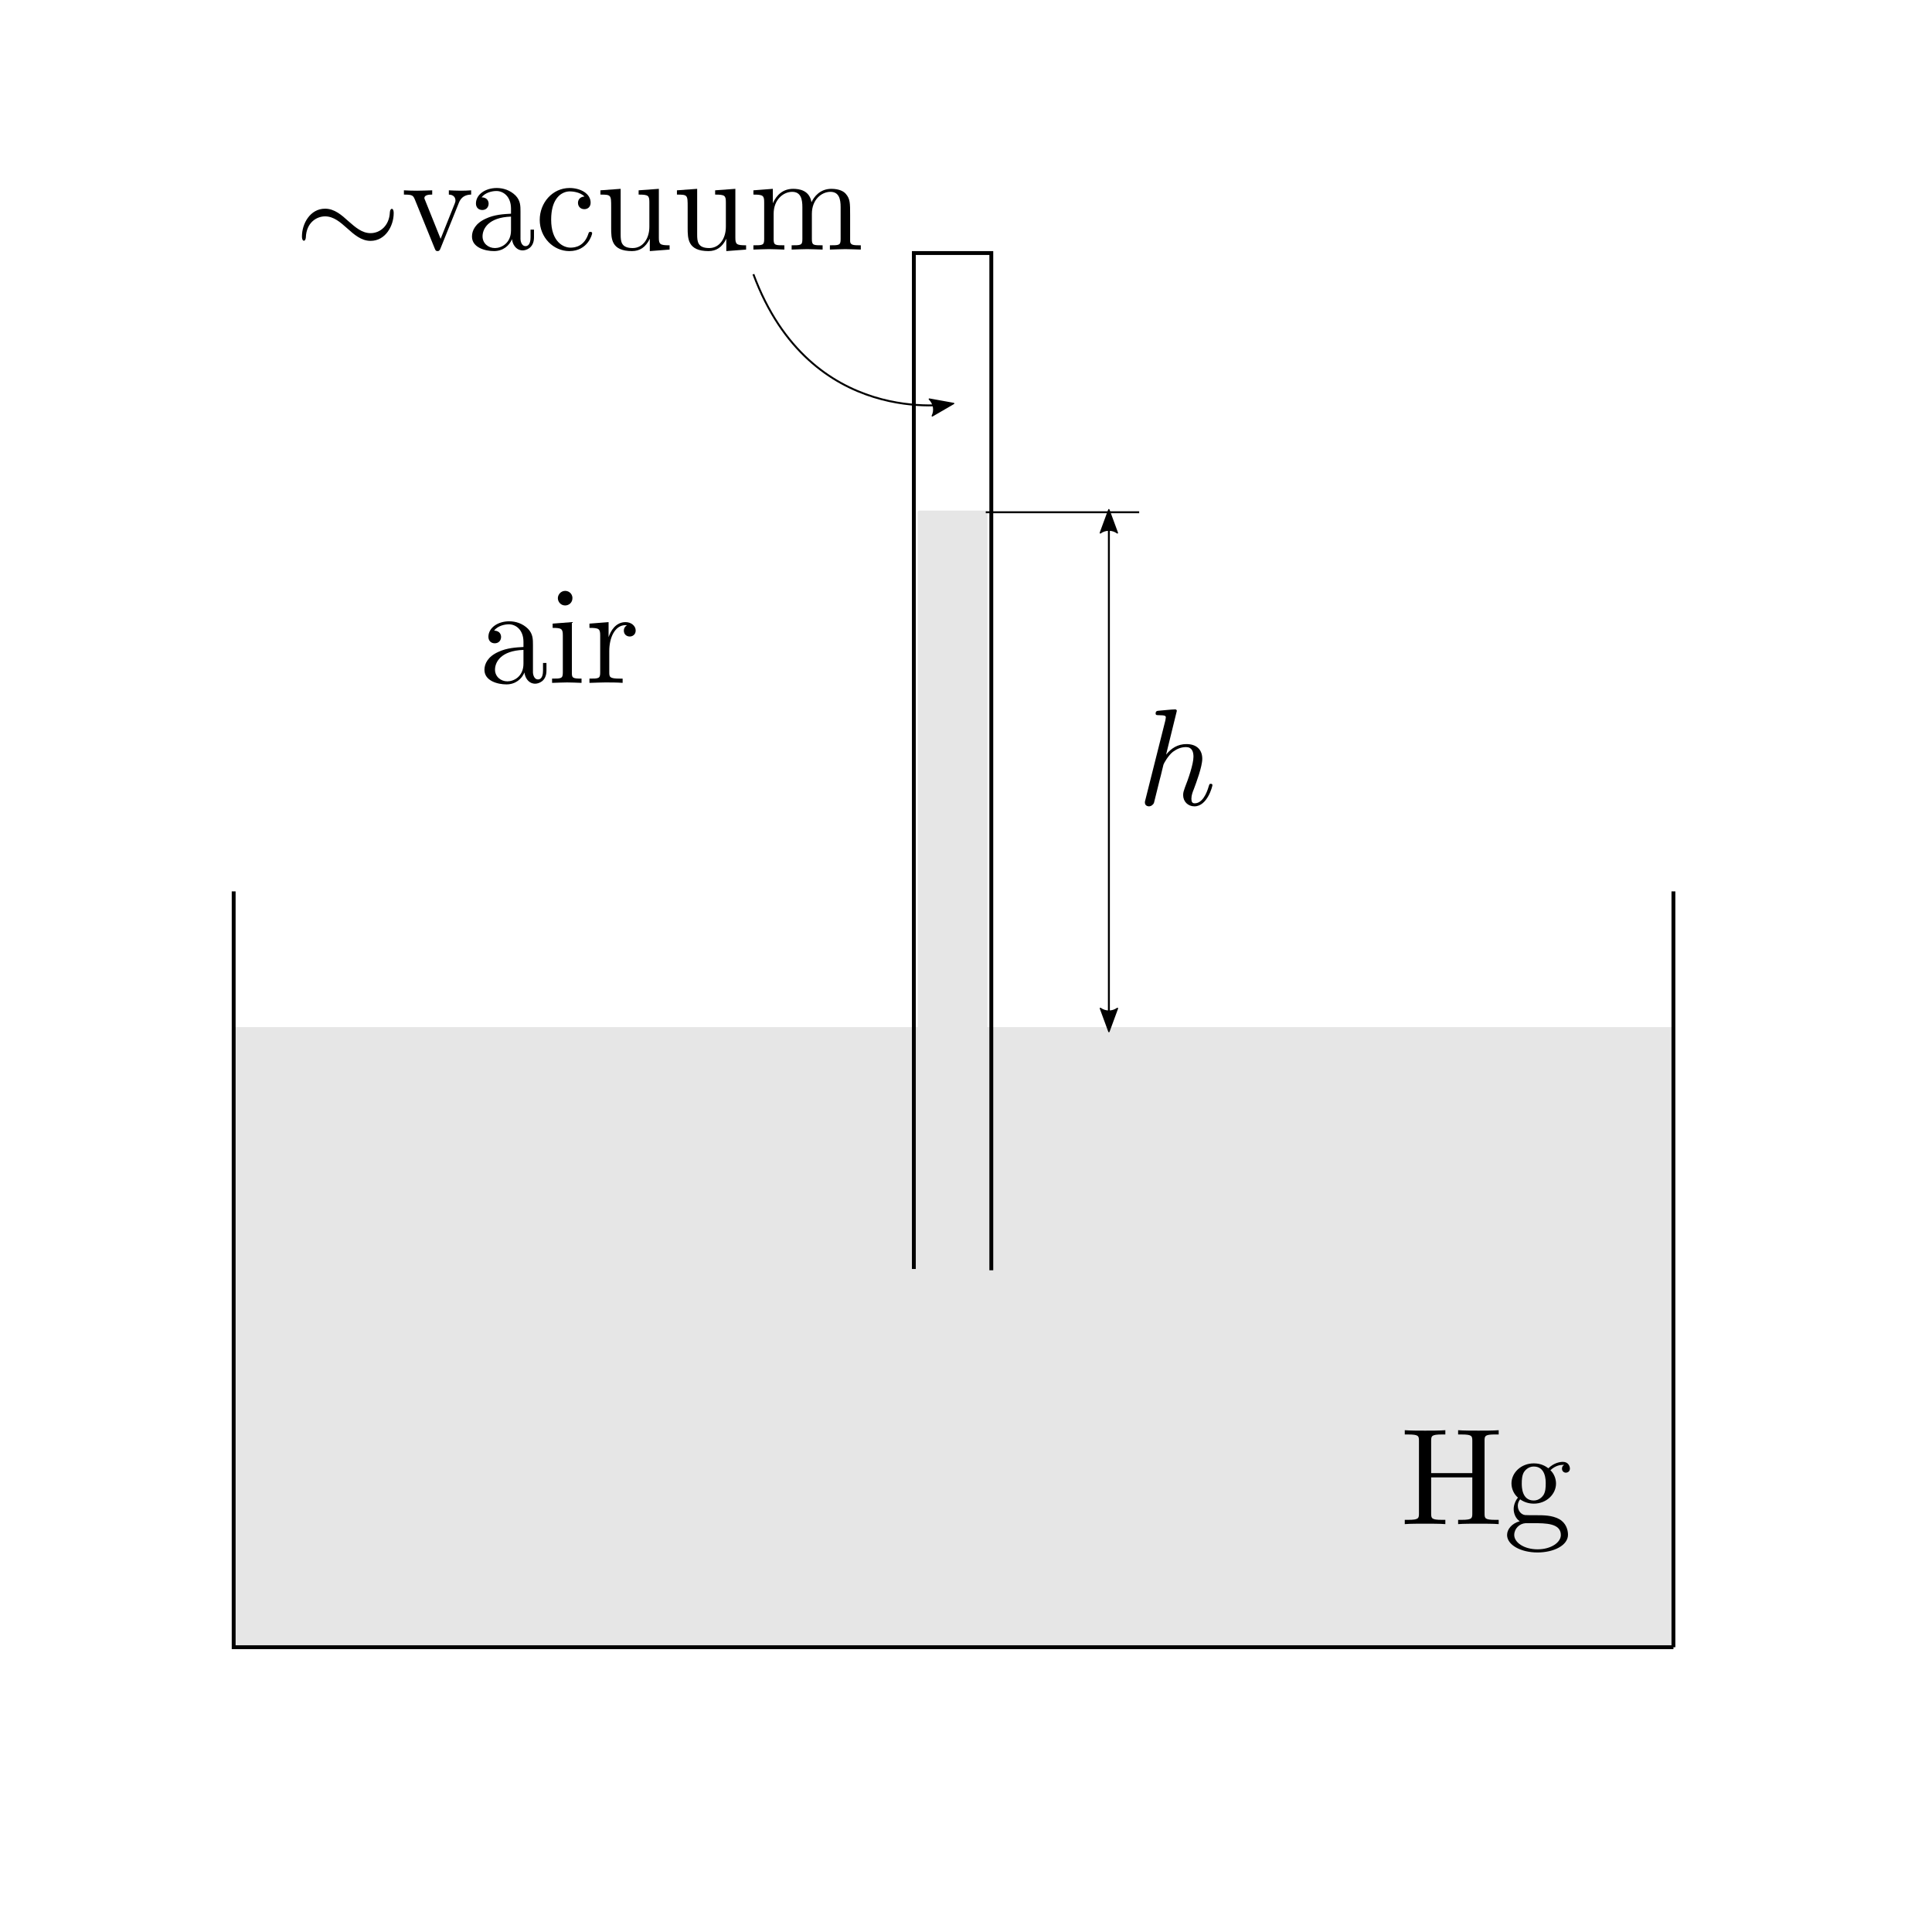
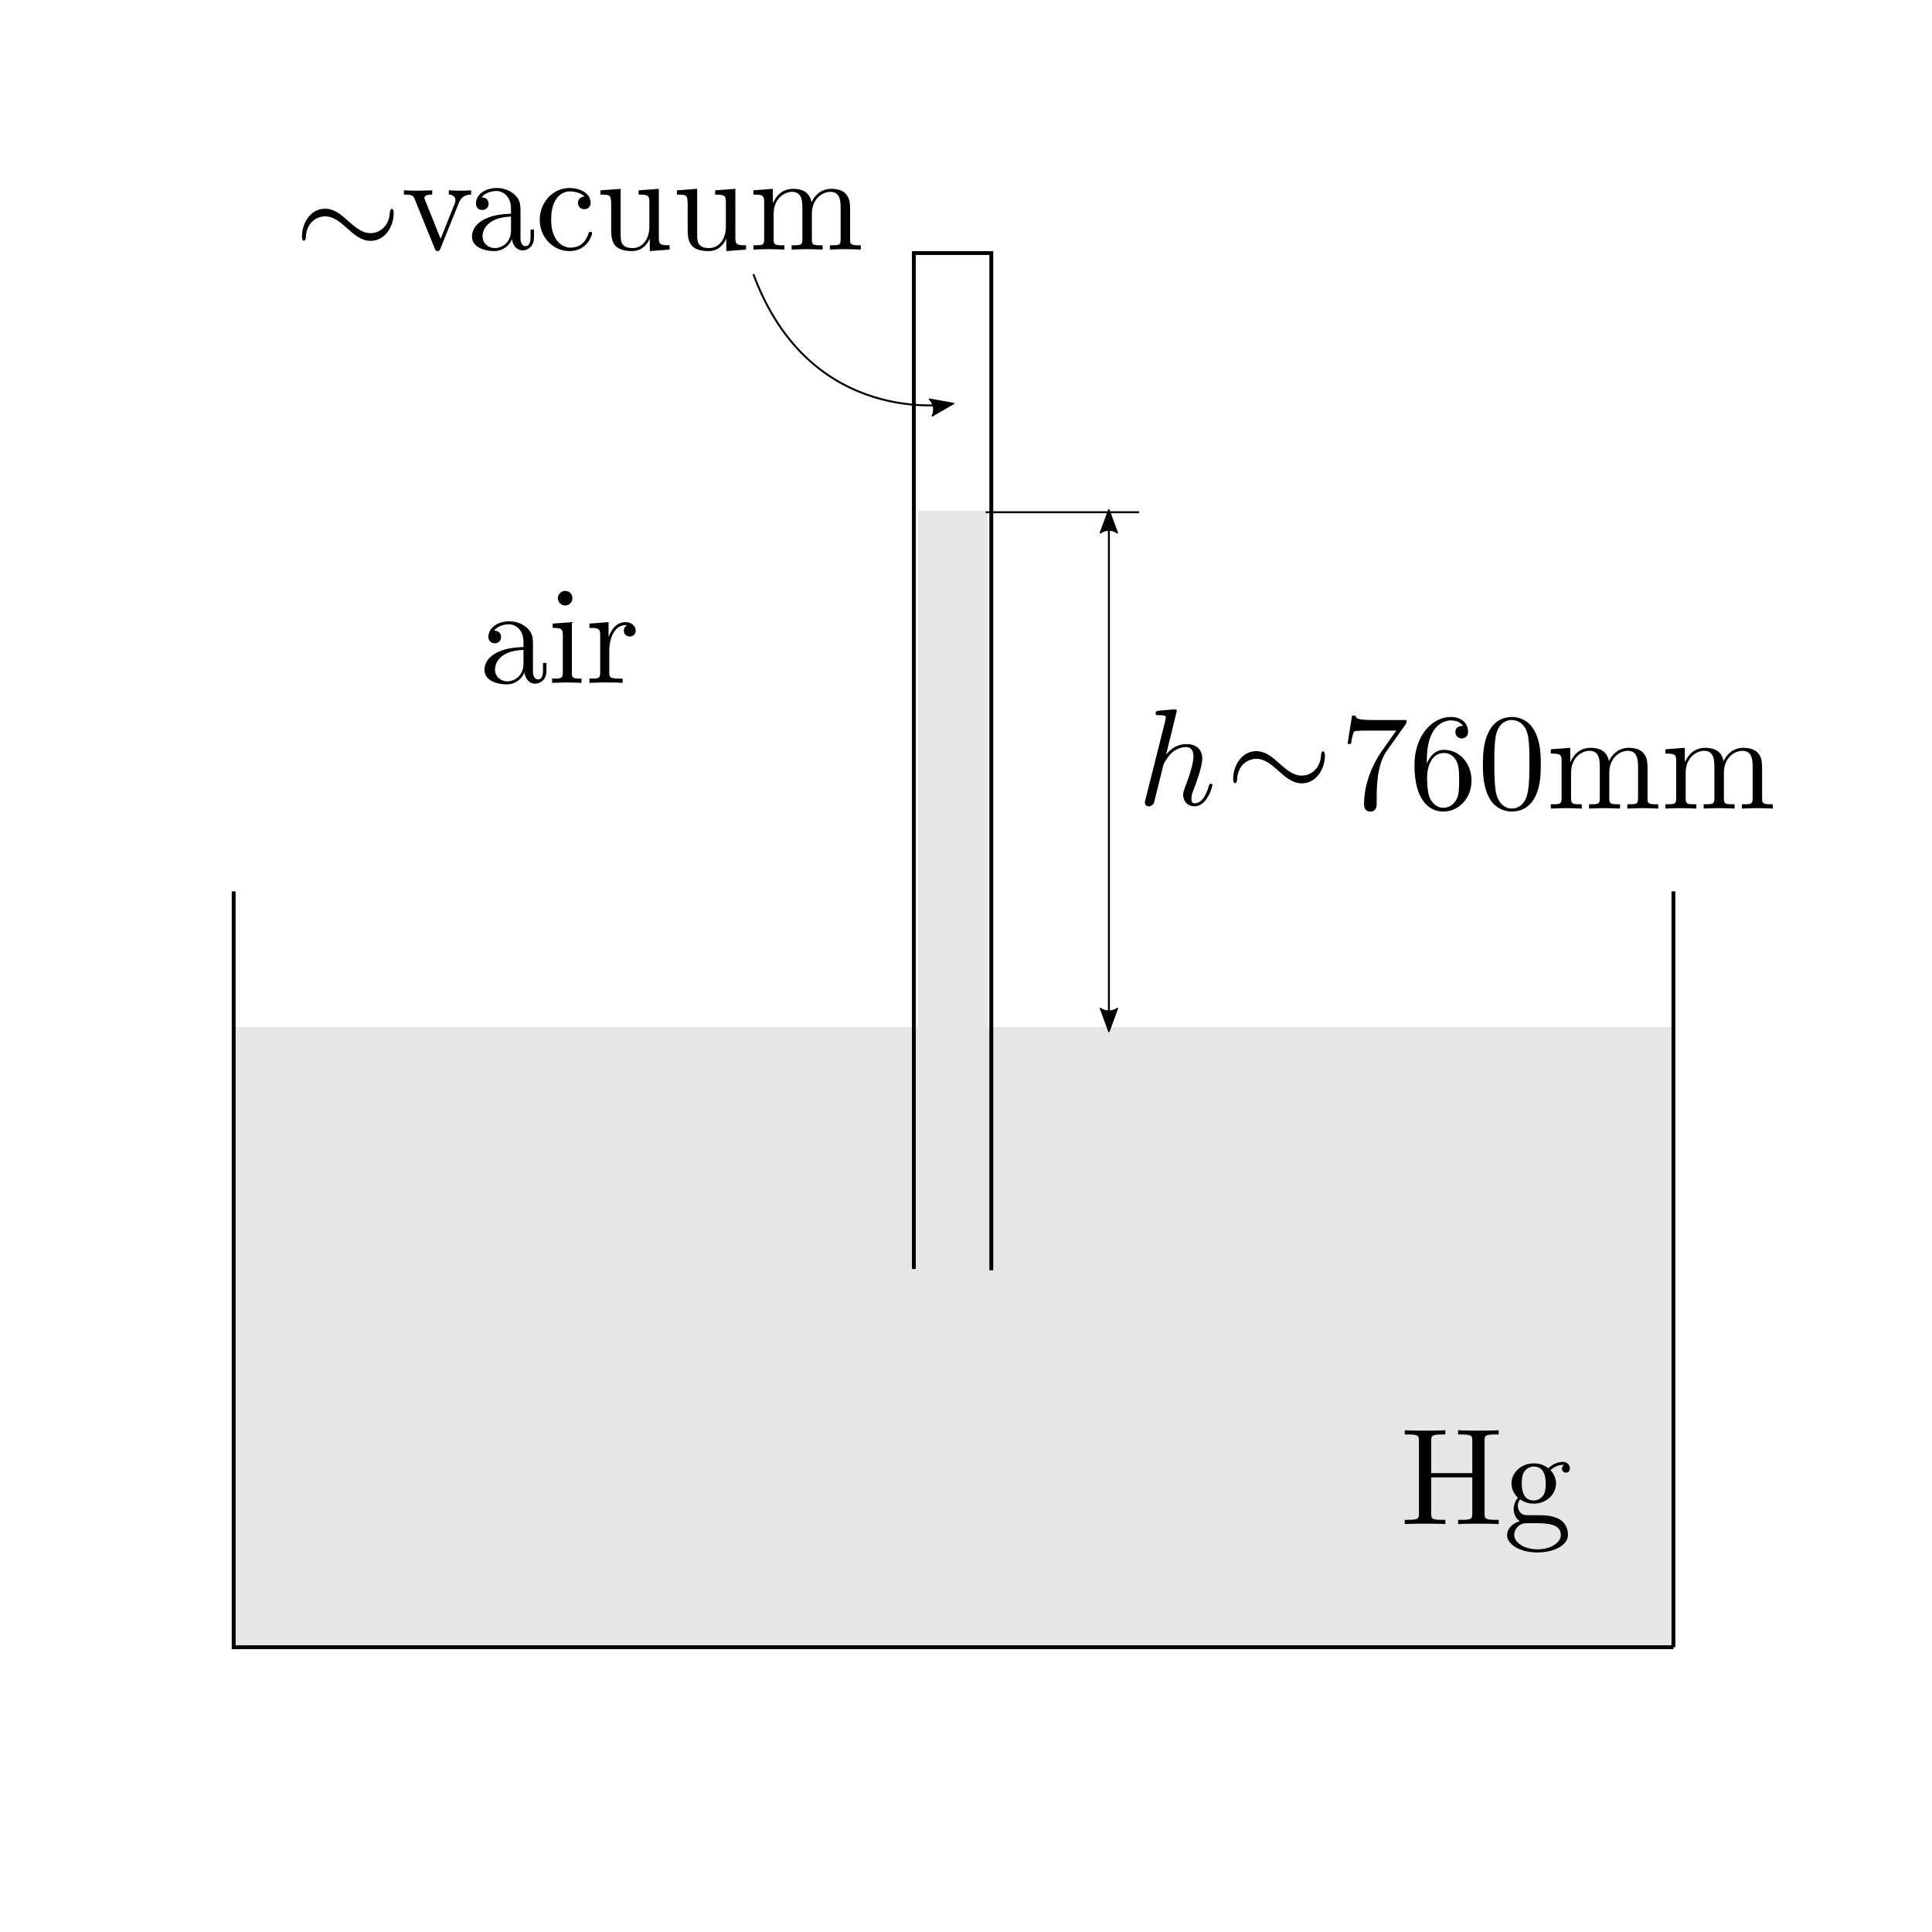
<svg xmlns="http://www.w3.org/2000/svg" width="100mm" height="100mm" viewBox="0 0 100 100" version="1.1" id="svg8">
  <defs id="defs2">
    <marker orient="auto" refY="0.0" refX="0.0" id="marker2080" style="overflow:visible;">
      <path id="path2078" style="fill-rule:evenodd;stroke-width:0.625;stroke-linejoin:round;stroke:#000000;stroke-opacity:1;fill:#000000;fill-opacity:1" d="M 8.719,4.034 L -2.207,0.016 L 8.719,-4.002 C 6.973,-1.63 6.983,1.616 8.719,4.034 z " transform="scale(1.1) rotate(180) translate(1,0)" />
    </marker>
    <marker orient="auto" refY="0.0" refX="0.0" id="Arrow2Lend" style="overflow:visible;">
      <path id="path1783" style="fill-rule:evenodd;stroke-width:0.625;stroke-linejoin:round;stroke:#000000;stroke-opacity:1;fill:#000000;fill-opacity:1" d="M 8.719,4.034 L -2.207,0.016 L 8.719,-4.002 C 6.973,-1.63 6.983,1.616 8.719,4.034 z " transform="scale(1.1) rotate(180) translate(1,0)" />
    </marker>
    <marker orient="auto" refY="0.0" refX="0.0" id="Arrow2Lstart" style="overflow:visible">
      <path id="path1780" style="fill-rule:evenodd;stroke-width:0.625;stroke-linejoin:round;stroke:#000000;stroke-opacity:1;fill:#000000;fill-opacity:1" d="M 8.719,4.034 L -2.207,0.016 L 8.719,-4.002 C 6.973,-1.63 6.983,1.616 8.719,4.034 z " transform="scale(1.1) translate(1,0)" />
    </marker>
  </defs>
  <g id="layer1" transform="translate(0,-197)">
    <rect style="opacity:1;fill:#e6e6e6;fill-opacity:1;fill-rule:evenodd;stroke:#e6e6e6;stroke-width:0.2;stroke-linecap:round;stroke-linejoin:round;stroke-miterlimit:4;stroke-dasharray:none;stroke-dashoffset:0;stroke-opacity:1;paint-order:normal" id="rect815" width="74.461" height="31.997" x="12.095" y="250.262" rx="0" ry="0" />
    <path style="opacity:1;vector-effect:none;fill:none;fill-opacity:1;stroke:#000000;stroke-width:0.2;stroke-linecap:butt;stroke-linejoin:miter;stroke-miterlimit:4;stroke-dasharray:none;stroke-dashoffset:0;stroke-opacity:1" d="m 12.095,243.138 v 39.121 h 74.52" id="path817" />
    <path style="opacity:1;vector-effect:none;fill:none;fill-opacity:1;stroke:#000000;stroke-width:0.2;stroke-linecap:butt;stroke-linejoin:miter;stroke-miterlimit:4;stroke-dasharray:none;stroke-dashoffset:0;stroke-opacity:1" d="M 86.616,282.259 V 243.138" id="path819" />
    <rect style="opacity:1;fill:#e6e6e6;fill-opacity:1;fill-rule:evenodd;stroke:#e6e6e6;stroke-width:0.171;stroke-linecap:round;stroke-linejoin:round;stroke-miterlimit:4;stroke-dasharray:none;stroke-dashoffset:0;stroke-opacity:1;paint-order:normal" id="rect861" width="3.436" height="39.249" x="47.587" y="223.514" />
    <path style="opacity:1;vector-effect:none;fill:none;fill-opacity:1;stroke:#000000;stroke-width:0.2;stroke-linecap:butt;stroke-linejoin:miter;stroke-miterlimit:4;stroke-dasharray:none;stroke-dashoffset:0;stroke-opacity:1" d="m 47.301,262.682 v -52.585 h 4.009 v 52.652" id="path821" />
    <g id="g884" transform="translate(-19.3035,192.9466)">
      <g word-spacing="normal" letter-spacing="normal" font-size-adjust="none" font-stretch="normal" font-weight="normal" font-variant="normal" font-style="normal" stroke-miterlimit="10.433" xml:space="preserve" transform="matrix(0.1428571,0,0,-0.1428571,-25,75)" id="content" style="font-style:normal;font-variant:normal;font-weight:normal;font-stretch:normal;letter-spacing:normal;word-spacing:normal;text-anchor:start;fill:none;fill-opacity:1;fill-rule:evenodd;stroke:#000000;stroke-linecap:butt;stroke-linejoin:miter;stroke-miterlimit:10.433;stroke-dasharray:none;stroke-dashoffset:0;stroke-opacity:1">
        <path id="path871" d="m 476.24,422.79 0.04,0.11 0.05,0.12 0.05,0.12 0.05,0.12 0.06,0.13 0.06,0.13 0.06,0.13 0.07,0.14 0.08,0.13 0.08,0.14 0.09,0.14 0.09,0.14 0.1,0.13 0.11,0.14 0.12,0.13 0.12,0.13 0.13,0.12 0.14,0.13 0.15,0.11 0.16,0.12 0.17,0.11 0.18,0.1 0.19,0.09 0.2,0.09 0.21,0.08 0.22,0.07 0.24,0.07 0.25,0.05 0.26,0.05 0.13,0.01 0.14,0.02 0.14,0.01 0.15,0.01 0.15,0.01 h 0.15 v 1.55 c -1.15,-0.1 -2.59,-0.14 -3.73,-0.14 -1.21,0 -3.5,0.09 -4.35,0.14 v -1.55 c 1.85,-0.05 2.39,-1.19 2.39,-2.14 0,-0.44 -0.09,-0.64 -0.29,-1.19 l -5.08,-12.7 -5.58,13.89 c -0.3,0.66 -0.3,0.75 -0.3,0.86 0,1.28 1.94,1.28 2.83,1.28 v 1.55 c -1.48,-0.05 -4.28,-0.14 -5.42,-0.14 -1.34,0 -3.34,0.04 -4.83,0.14 v -1.55 c 3.13,0 3.33,-0.3 3.99,-1.84 l 7.17,-17.67 c 0.3,-0.71 0.39,-0.96 1.05,-0.96 0.64,0 0.84,0.46 1.04,0.96 z" style="fill:#000000;stroke-width:0" />
        <path id="path873" d="m 495.63,409.98 0.03,-0.19 0.02,-0.18 0.04,-0.19 0.04,-0.18 0.05,-0.19 0.06,-0.18 0.06,-0.18 0.07,-0.18 0.07,-0.18 0.08,-0.17 0.09,-0.18 0.1,-0.16 0.1,-0.16 0.1,-0.16 0.12,-0.16 0.12,-0.14 0.12,-0.14 0.13,-0.14 0.14,-0.13 0.15,-0.12 0.15,-0.12 0.15,-0.1 0.17,-0.1 0.17,-0.09 0.17,-0.08 0.18,-0.07 0.19,-0.06 0.19,-0.05 0.2,-0.04 0.21,-0.03 0.21,-0.02 0.21,-0.01 c 1.03,0 4.08,0.71 4.08,4.74 v 2.78 h -1.25 v -2.78 c 0,-2.89 -1.23,-3.19 -1.8,-3.19 -1.64,0 -1.84,2.23 -1.84,2.48 v 9.97 c 0,2.1 0,4.03 -1.78,5.88 -1.95,1.93 -4.44,2.73 -6.83,2.73 -4.09,0 -7.53,-2.33 -7.53,-5.62 0,-1.49 1,-2.35 2.3,-2.35 1.39,0 2.29,1 2.29,2.3 0,0.59 -0.25,2.23 -2.54,2.3 1.34,1.73 3.78,2.28 5.37,2.28 2.46,0 5.28,-1.94 5.28,-6.38 v -1.84 -1.05 -4.98 c 0,-4.74 -3.57,-6.42 -5.82,-6.42 -2.44,0 -4.49,1.75 -4.49,4.23 0,2.73 2.09,6.88 10.31,7.17 v 0 1.05 c -2.53,-0.14 -6.01,-0.3 -9.15,-1.8 -3.74,-1.69 -4.99,-4.28 -4.99,-6.47 0,-4.03 4.83,-5.28 7.97,-5.28 3.3,0 5.58,1.99 6.53,4.33 z" style="fill:#000000;stroke-width:0" />
        <path id="path875" d="m 509.82,417.06 0.01,0.38 0.01,0.36 0.01,0.36 0.02,0.35 0.03,0.34 0.03,0.34 0.03,0.32 0.05,0.32 0.04,0.31 0.05,0.3 0.06,0.29 0.06,0.29 0.13,0.55 0.15,0.51 0.17,0.49 0.18,0.46 0.2,0.43 0.21,0.4 0.22,0.38 0.23,0.35 0.24,0.32 0.25,0.3 0.26,0.28 0.26,0.26 0.27,0.23 0.28,0.21 0.28,0.19 0.28,0.16 0.28,0.15 0.28,0.13 0.29,0.12 0.28,0.09 0.28,0.08 0.27,0.06 0.27,0.05 0.27,0.03 0.26,0.02 0.25,0.01 c 0.44,0 3.58,-0.05 5.33,-1.85 -2.05,-0.15 -2.35,-1.64 -2.35,-2.29 0,-1.3 0.89,-2.3 2.3,-2.3 1.28,0 2.28,0.86 2.28,2.34 0,3.39 -3.78,5.33 -7.62,5.33 -6.22,0 -10.82,-5.37 -10.82,-11.55 0,-6.37 4.94,-11.31 10.72,-11.31 6.67,0 8.27,5.99 8.27,6.47 0,0.5 -0.5,0.5 -0.64,0.5 -0.46,0 -0.55,-0.19 -0.66,-0.5 -1.44,-4.62 -4.67,-5.22 -6.52,-5.22 -2.63,0 -7.03,2.14 -7.03,10.16 z" style="fill:#000000;stroke-width:0" />
        <path id="path877" d="m 545.56,410.14 v -4.49 l 7.17,0.55 v 1.55 c -3.48,0 -3.89,0.34 -3.89,2.78 v 17.68 l -7.33,-0.54 v -1.55 c 3.5,0 3.89,-0.34 3.89,-2.78 v -8.88 c 0,-4.32 -2.39,-7.71 -6.03,-7.71 -4.17,0 -4.37,2.34 -4.37,4.93 v 16.53 l -7.33,-0.54 v -1.55 c 3.89,0 3.89,-0.14 3.89,-4.58 v -7.47 c 0,-3.89 0,-8.42 7.56,-8.42 2.8,0 4.98,1.39 6.44,4.49 z" style="fill:#000000;stroke-width:0" />
        <path id="path879" d="m 573.28,410.14 v -4.49 l 7.17,0.55 v 1.55 c -3.48,0 -3.89,0.34 -3.89,2.78 v 17.68 l -7.33,-0.54 v -1.55 c 3.5,0 3.89,-0.34 3.89,-2.78 v -8.88 c 0,-4.32 -2.39,-7.71 -6.03,-7.71 -4.17,0 -4.37,2.34 -4.37,4.93 v 16.53 l -7.33,-0.54 v -1.55 c 3.89,0 3.89,-0.14 3.89,-4.58 v -7.47 c 0,-3.89 0,-8.42 7.56,-8.42 2.8,0 4.98,1.39 6.44,4.49 z" style="fill:#000000;stroke-width:0" />
        <path id="path881" d="m 587,423.34 v -13.36 c 0,-2.23 -0.55,-2.23 -3.9,-2.23 v -1.55 c 1.75,0.05 4.29,0.16 5.63,0.16 1.3,0 3.89,-0.11 5.58,-0.16 v 1.55 c -3.33,0 -3.88,0 -3.88,2.23 v 9.17 c 0,5.19 3.54,7.97 6.72,7.97 3.14,0 3.69,-2.69 3.69,-5.53 v -11.61 c 0,-2.23 -0.55,-2.23 -3.89,-2.23 v -1.55 c 1.75,0.05 4.3,0.16 5.64,0.16 1.3,0 3.88,-0.11 5.58,-0.16 v 1.55 c -3.35,0 -3.89,0 -3.89,2.23 v 9.17 c 0,5.19 3.54,7.97 6.73,7.97 3.14,0 3.69,-2.69 3.69,-5.53 v -11.61 c 0,-2.23 -0.55,-2.23 -3.89,-2.23 v -1.55 c 1.73,0.05 4.28,0.16 5.62,0.16 1.3,0 3.89,-0.11 5.58,-0.16 v 1.55 c -2.58,0 -3.83,0 -3.87,1.5 v 9.51 c 0,4.28 0,5.83 -1.55,7.61 -0.7,0.86 -2.34,1.84 -5.24,1.84 -4.18,0 -6.37,-2.98 -7.21,-4.87 -0.71,4.33 -4.39,4.87 -6.63,4.87 -3.64,0 -5.98,-2.14 -7.37,-5.21 v 5.21 l -7.04,-0.54 v -1.55 c 3.49,0 3.9,-0.34 3.9,-2.78 z" style="fill:#000000;stroke-width:0" />
      </g>
    </g>
    <g id="g922" transform="translate(-15.29848,215.374)">
      <g word-spacing="normal" letter-spacing="normal" font-size-adjust="none" font-stretch="normal" font-weight="normal" font-variant="normal" font-style="normal" stroke-miterlimit="10.433" xml:space="preserve" transform="matrix(0.1428571,0,0,-0.1428571,-25,75)" id="g920" style="font-style:normal;font-variant:normal;font-weight:normal;font-stretch:normal;letter-spacing:normal;word-spacing:normal;text-anchor:start;fill:none;fill-opacity:1;fill-rule:evenodd;stroke:#000000;stroke-linecap:butt;stroke-linejoin:miter;stroke-miterlimit:10.433;stroke-dasharray:none;stroke-dashoffset:0;stroke-opacity:1">
        <path id="path912" d="m 472.11,409.98 0.03,-0.19 0.02,-0.18 0.04,-0.19 0.04,-0.18 0.05,-0.19 0.06,-0.18 0.06,-0.18 0.07,-0.18 0.07,-0.18 0.08,-0.17 0.09,-0.18 0.1,-0.16 0.1,-0.16 0.1,-0.16 0.12,-0.16 0.12,-0.14 0.12,-0.14 0.13,-0.14 0.14,-0.13 0.15,-0.12 0.15,-0.12 0.15,-0.1 0.17,-0.1 0.17,-0.09 0.17,-0.08 0.18,-0.07 0.19,-0.06 0.19,-0.05 0.2,-0.04 0.21,-0.03 0.21,-0.02 0.21,-0.01 c 1.04,0 4.08,0.71 4.08,4.74 v 2.78 h -1.25 v -2.78 c 0,-2.89 -1.23,-3.19 -1.79,-3.19 -1.65,0 -1.85,2.23 -1.85,2.48 v 9.97 c 0,2.1 0,4.03 -1.78,5.88 -1.95,1.93 -4.44,2.73 -6.83,2.73 -4.09,0 -7.53,-2.33 -7.53,-5.62 0,-1.49 1,-2.35 2.3,-2.35 1.39,0 2.29,1 2.29,2.3 0,0.59 -0.25,2.23 -2.54,2.3 1.34,1.73 3.78,2.28 5.37,2.28 2.46,0 5.28,-1.94 5.28,-6.38 v -1.84 -1.05 -4.98 c 0,-4.74 -3.57,-6.42 -5.82,-6.42 -2.44,0 -4.49,1.75 -4.49,4.23 0,2.73 2.1,6.88 10.31,7.17 v 0 1.05 c -2.53,-0.14 -6.01,-0.3 -9.15,-1.8 -3.74,-1.69 -4.99,-4.28 -4.99,-6.47 0,-4.03 4.83,-5.28 7.97,-5.28 3.3,0 5.58,1.99 6.53,4.33 z" style="fill:#000000;stroke-width:0" />
        <path id="path914" d="m 489.29,428.21 -6.97,-0.54 v -1.55 c 3.23,0 3.69,-0.3 3.69,-2.73 v -13.41 c 0,-2.23 -0.55,-2.23 -3.89,-2.23 v -1.55 c 1.59,0.05 4.28,0.16 5.48,0.16 1.75,0 3.49,-0.11 5.19,-0.16 v 1.55 c -3.3,0 -3.5,0.25 -3.5,2.18 z" style="fill:#000000;stroke-width:0" />
        <path id="path916" d="m 489.49,436.89 v 0.14 l -0.01,0.15 -0.02,0.14 -0.02,0.14 -0.04,0.13 -0.03,0.13 -0.05,0.13 -0.05,0.12 -0.05,0.12 -0.06,0.12 -0.07,0.11 -0.07,0.1 -0.07,0.1 -0.08,0.1 -0.09,0.1 -0.09,0.08 -0.09,0.09 -0.1,0.08 -0.1,0.07 -0.1,0.07 -0.11,0.07 -0.11,0.06 -0.11,0.05 -0.12,0.05 -0.12,0.04 -0.12,0.04 -0.12,0.03 -0.13,0.03 -0.12,0.02 -0.13,0.01 -0.13,0.01 -0.13,0.01 c -1.55,0 -2.64,-1.35 -2.64,-2.64 0,-1.35 1.09,-2.64 2.64,-2.64 1.39,0 2.64,1.04 2.64,2.64 z" style="fill:#000000;stroke-width:0" />
        <path id="path918" d="m 502.59,422.75 v 5.46 l -6.93,-0.54 v -1.55 c 3.49,0 3.89,-0.34 3.89,-2.78 v -13.36 c 0,-2.23 -0.54,-2.23 -3.89,-2.23 v -1.55 c 1.96,0.05 4.29,0.16 5.69,0.16 1.99,0 4.33,0 6.33,-0.16 v 1.55 h -1.05 c -3.68,0 -3.79,0.54 -3.79,2.34 v 7.67 c 0,4.92 2.09,9.36 5.89,9.36 0.34,0 0.43,0 0.54,-0.05 -0.15,-0.04 -1.15,-0.64 -1.15,-1.93 0,-1.41 1.04,-2.14 2.15,-2.14 0.89,0 2.14,0.59 2.14,2.18 0,1.6 -1.54,3.03 -3.68,3.03 -3.64,0 -5.44,-3.32 -6.14,-5.46 z" style="fill:#000000;stroke-width:0" />
      </g>
    </g>
    <g id="g960" transform="translate(32.40211,258.9168)">
      <g word-spacing="normal" letter-spacing="normal" font-size-adjust="none" font-stretch="normal" font-weight="normal" font-variant="normal" font-style="normal" stroke-miterlimit="10.433" xml:space="preserve" transform="matrix(0.1428571,0,0,-0.1428571,-25,75)" id="g958" style="font-style:normal;font-variant:normal;font-weight:normal;font-stretch:normal;letter-spacing:normal;word-spacing:normal;text-anchor:start;fill:none;fill-opacity:1;fill-rule:evenodd;stroke:#000000;stroke-linecap:butt;stroke-linejoin:miter;stroke-miterlimit:10.433;stroke-dasharray:none;stroke-dashoffset:0;stroke-opacity:1">
        <path id="path954" d="m 486.07,436.34 v 0.16 0.16 0.15 l 0.01,0.15 0.01,0.13 0.01,0.13 0.02,0.13 0.02,0.11 0.03,0.12 0.03,0.1 0.05,0.1 0.05,0.09 0.06,0.09 0.06,0.08 0.08,0.08 0.09,0.07 0.1,0.06 0.11,0.06 0.06,0.03 0.07,0.03 0.06,0.02 0.07,0.03 0.08,0.02 0.08,0.02 0.08,0.02 0.08,0.02 0.09,0.02 0.09,0.02 0.1,0.02 0.1,0.01 0.1,0.01 0.11,0.02 0.12,0.01 0.11,0.01 0.13,0.01 0.12,0.01 0.13,0.01 0.14,0.01 h 0.14 l 0.15,0.01 h 0.15 l 0.15,0.01 h 0.16 0.17 0.17 0.18 1.2 v 1.55 c -1.75,-0.16 -5.44,-0.16 -7.33,-0.16 -1.89,0 -5.62,0 -7.37,0.16 v -1.55 h 1.2 c 3.83,0 3.94,-0.54 3.94,-2.34 v -11.66 h -14.91 v 11.66 c 0,1.8 0.11,2.34 3.94,2.34 h 1.2 v 1.55 c -1.75,-0.16 -5.43,-0.16 -7.32,-0.16 -1.9,0 -5.63,0 -7.38,0.16 v -1.55 h 1.2 c 3.83,0 3.94,-0.54 3.94,-2.34 v -26.25 c 0,-1.8 -0.11,-2.34 -3.94,-2.34 h -1.2 v -1.55 c 1.75,0.16 5.44,0.16 7.33,0.16 1.89,0 5.62,0 7.37,-0.16 v 1.55 h -1.2 c -3.83,0 -3.94,0.54 -3.94,2.34 v 13.05 h 14.91 v -13.05 c 0,-1.8 -0.11,-2.34 -3.94,-2.34 h -1.2 v -1.55 c 1.75,0.16 5.44,0.16 7.33,0.16 1.89,0 5.62,0 7.37,-0.16 v 1.55 h -1.2 c -3.83,0 -3.92,0.54 -3.92,2.34 z" style="fill:#000000;stroke-width:0" />
        <path id="path956" d="m 498.12,412.82 v 0.03 0.02 0.03 0.04 0.04 0.05 l 0.01,0.05 v 0.06 l 0.01,0.05 v 0.07 l 0.01,0.06 0.01,0.07 0.01,0.07 0.02,0.08 0.01,0.08 0.02,0.08 0.02,0.08 0.03,0.08 0.02,0.09 0.03,0.09 0.04,0.09 0.03,0.09 0.04,0.09 0.04,0.1 0.05,0.09 0.05,0.1 0.05,0.09 0.06,0.1 0.07,0.09 0.06,0.1 0.07,0.09 0.08,0.1 c 1.95,-1.39 3.99,-1.55 4.94,-1.55 v 1.14 c -4.35,0 -4.35,4.99 -4.35,6.14 0,1.35 0.07,2.94 0.8,4.17 0.41,0.61 1.55,2 3.55,2 4.33,0 4.33,-4.98 4.33,-6.12 0,-1.34 -0.05,-2.94 -0.8,-4.19 -0.39,-0.59 -1.55,-2 -3.53,-2 v 0 -1.14 c 4.62,0 8.06,3.44 8.06,7.28 0,1.85 -0.8,3.69 -2.03,4.83 1.78,1.69 3.58,1.94 4.48,1.94 0.1,0 0.35,0 0.5,-0.05 -0.56,-0.2 -0.79,-0.75 -0.79,-1.34 0,-0.85 0.64,-1.44 1.43,-1.44 0.5,0 1.44,0.34 1.44,1.48 0,0.85 -0.59,2.44 -2.53,2.44 -1,0 -3.19,-0.3 -5.28,-2.33 -2.09,1.64 -4.19,1.78 -5.28,1.78 -4.64,0 -8.08,-3.43 -8.08,-7.26 0,-2.19 1.09,-4.09 2.34,-5.14 -0.64,-0.74 -1.54,-2.39 -1.54,-4.13 0,-1.54 0.65,-3.43 2.2,-4.43 -3,-0.85 -4.59,-2.99 -4.59,-4.99 0,-3.58 4.93,-6.33 11.01,-6.33 l 0.05,1.14 c -5.03,0 -8.47,2.55 -8.47,5.19 0,2.3 1.89,4.14 4.09,4.28 h 2.94 c 4.28,0 9.86,0 9.86,-4.28 0,-2.69 -3.53,-5.19 -8.42,-5.19 v 0 l -0.05,-1.14 c 5.88,0 11.06,2.55 11.06,6.43 0,1.75 -0.7,4.29 -3.23,5.68 -2.64,1.39 -5.53,1.39 -8.58,1.39 -1.25,0 -3.39,0 -3.73,0.05 -1.6,0.2 -2.64,1.75 -2.64,3.34 z" style="fill:#000000;stroke-width:0" />
      </g>
    </g>
    <g id="g998" transform="translate(18.79497,221.6862)">
      <g word-spacing="normal" letter-spacing="normal" font-size-adjust="none" font-stretch="normal" font-weight="normal" font-variant="normal" font-style="normal" stroke-miterlimit="10.433" xml:space="preserve" transform="matrix(0.1428571,0,0,-0.1428571,-25,75)" id="g996" style="font-style:normal;font-variant:normal;font-weight:normal;font-stretch:normal;letter-spacing:normal;word-spacing:normal;text-anchor:start;fill:none;fill-opacity:1;fill-rule:evenodd;stroke:#000000;stroke-linecap:butt;stroke-linejoin:miter;stroke-miterlimit:10.433;stroke-dasharray:none;stroke-dashoffset:0;stroke-opacity:1">
        <path id="path994" d="m 469.82,440.23 v 0 0.01 0 0.01 l -0.01,0.02 v 0.01 0.02 0.02 0.02 l -0.01,0.02 v 0.02 l -0.01,0.02 -0.01,0.02 -0.01,0.03 -0.01,0.02 -0.01,0.03 -0.01,0.02 -0.02,0.03 -0.02,0.02 -0.02,0.02 -0.02,0.03 -0.01,0.01 -0.01,0.01 -0.02,0.01 -0.01,0.01 -0.02,0.01 -0.01,0.01 -0.02,0.01 -0.01,0.01 -0.02,0.01 -0.02,0.01 h -0.02 l -0.02,0.01 -0.02,0.01 h -0.02 l -0.02,0.01 -0.02,0.01 h -0.03 -0.02 l -0.03,0.01 h -0.02 -0.03 l -0.03,0.01 h -0.02 -0.03 c -1.16,0 -4.79,-0.41 -6.08,-0.5 -0.41,-0.05 -0.96,-0.1 -0.96,-1 0,-0.6 0.46,-0.6 1.21,-0.6 2.39,0 2.48,-0.34 2.48,-0.84 l -0.15,-1 -7.22,-28.7 c -0.21,-0.69 -0.21,-0.8 -0.21,-1.1 0,-1.14 1,-1.39 1.46,-1.39 0.79,0 1.59,0.6 1.84,1.3 l 0.94,3.78 1.11,4.48 c 0.29,1.1 0.59,2.19 0.84,3.35 0.1,0.3 0.5,1.94 0.55,2.23 0.14,0.46 1.69,3.25 3.39,4.6 1.09,0.79 2.64,1.73 4.78,1.73 2.14,0 2.69,-1.69 2.69,-3.48 0,-2.69 -1.89,-8.13 -3.1,-11.16 -0.39,-1.16 -0.64,-1.75 -0.64,-2.75 0,-2.33 1.74,-4.08 4.08,-4.08 4.69,0 6.53,7.27 6.53,7.67 0,0.5 -0.45,0.5 -0.59,0.5 -0.5,0 -0.5,-0.15 -0.75,-0.9 -0.75,-2.64 -2.34,-6.17 -5.08,-6.17 -0.86,0 -1.2,0.5 -1.2,1.64 0,1.25 0.45,2.45 0.9,3.54 0.8,2.14 3.04,8.07 3.04,10.96 0,3.23 -2,5.32 -5.74,5.32 -3.14,0 -5.53,-1.53 -7.37,-3.82 z" style="fill:#000000;stroke-width:0" />
      </g>
    </g>
    <path style="opacity:1;vector-effect:none;fill:none;fill-opacity:1;stroke:#000000;stroke-width:0.1;stroke-linecap:butt;stroke-linejoin:miter;stroke-miterlimit:4;stroke-dasharray:none;stroke-dashoffset:0;stroke-opacity:1" d="m 51.023,223.514 h 7.941" id="path1758" />
    <path style="opacity:1;vector-effect:none;fill:none;fill-opacity:1;stroke:#000000;stroke-width:0.1;stroke-linecap:butt;stroke-linejoin:miter;stroke-miterlimit:4;stroke-dasharray:none;stroke-dashoffset:0;stroke-opacity:1;marker-start:url(#Arrow2Lstart);marker-end:url(#Arrow2Lend)" d="m 57.396,223.514 v 26.748" id="path1760" />
    <path style="opacity:1;vector-effect:none;fill:none;fill-opacity:1;stroke:#000000;stroke-width:0.1;stroke-linecap:butt;stroke-linejoin:miter;stroke-miterlimit:4;stroke-dasharray:none;stroke-dashoffset:0;stroke-opacity:1;marker-end:url(#marker2080)" d="m 38.996,211.194 c 2.965,7.99 10.235,6.715 10.235,6.715" id="path2076" />
    <g transform="translate(-24.83553,193.4417)" id="g2436">
      <g style="font-style:normal;font-variant:normal;font-weight:normal;font-stretch:normal;letter-spacing:normal;word-spacing:normal;text-anchor:start;fill:none;fill-opacity:1;fill-rule:evenodd;stroke:#000000;stroke-linecap:butt;stroke-linejoin:miter;stroke-miterlimit:10.433;stroke-dasharray:none;stroke-dashoffset:0;stroke-opacity:1" word-spacing="normal" letter-spacing="normal" font-size-adjust="none" font-stretch="normal" font-weight="normal" font-variant="normal" font-style="normal" stroke-miterlimit="10.433" xml:space="preserve" transform="matrix(0.1428571,0,0,-0.1428571,-25,75)" id="g2434">
        <path style="fill:#000000;stroke-width:0" id="path2432" d="m 491.49,422.84 v 0.1 l -0.01,0.1 v 0.09 l -0.01,0.09 v 0.09 l -0.01,0.08 -0.01,0.08 -0.01,0.08 -0.02,0.07 -0.01,0.07 -0.02,0.07 -0.02,0.07 -0.02,0.06 -0.02,0.05 -0.02,0.06 -0.02,0.05 -0.02,0.04 -0.03,0.05 -0.02,0.04 -0.03,0.04 -0.03,0.03 -0.03,0.03 -0.03,0.03 -0.03,0.03 -0.03,0.02 -0.03,0.02 -0.03,0.02 -0.04,0.01 -0.03,0.01 -0.04,0.01 h -0.03 -0.04 c -0.25,0 -0.66,-0.34 -0.7,-1.29 -0.21,-4.78 -3.49,-7.52 -6.99,-7.52 -3.12,0 -5.51,2.14 -7.97,4.28 -2.53,2.3 -5.12,4.58 -8.51,4.58 -5.44,0 -8.38,-5.48 -8.38,-10.02 0,-1.59 0.66,-1.59 0.71,-1.59 0.54,0 0.7,1 0.7,1.16 0.19,5.47 3.94,7.67 6.97,7.67 3.14,0 5.53,-2.14 7.97,-4.3 2.54,-2.28 5.14,-4.58 8.51,-4.58 5.44,0 8.38,5.49 8.38,10.02 z" />
      </g>
    </g>
+     <g transform="translate(29.2739,221.8795)" id="g2540">
+       <g style="font-style:normal;font-variant:normal;font-weight:normal;font-stretch:normal;letter-spacing:normal;word-spacing:normal;text-anchor:start;fill:none;fill-opacity:1;fill-rule:evenodd;stroke:#000000;stroke-linecap:butt;stroke-linejoin:miter;stroke-miterlimit:10.433;stroke-dasharray:none;stroke-dashoffset:0;stroke-opacity:1" word-spacing="normal" letter-spacing="normal" font-size-adjust="none" font-stretch="normal" font-weight="normal" font-variant="normal" font-style="normal" stroke-miterlimit="10.433" xml:space="preserve" transform="matrix(0.1428571,0,0,-0.1428571,-25,75)" id="g2538">
+         <path style="fill:#000000;stroke-width:0" id="path2528" d="m 479.24,436.54 0.04,0.06 0.04,0.05 0.03,0.05 0.03,0.05 0.03,0.04 0.03,0.04 0.03,0.05 0.02,0.04 0.02,0.04 0.02,0.04 0.02,0.04 0.02,0.04 0.01,0.04 0.02,0.04 0.01,0.04 0.01,0.04 0.01,0.04 0.01,0.05 0.01,0.05 v 0.04 l 0.01,0.06 v 0.05 l 0.01,0.06 v 0.06 0.06 0.07 0.07 l 0.01,0.08 v 0.08 0.08 0.09 0.05 0.05 h -12.1 c -6.08,0 -6.19,0.65 -6.39,1.59 h -1.23 l -1.64,-10.25 h 1.23 c 0.16,0.8 0.61,3.94 1.25,4.53 0.34,0.3 4.24,0.3 4.88,0.3 H 476 c -0.56,-0.8 -4.48,-6.24 -5.59,-7.88 -4.48,-6.71 -6.12,-13.65 -6.12,-18.73 0,-0.5 0,-2.73 2.29,-2.73 2.3,0 2.3,2.23 2.3,2.73 v 2.55 c 0,2.73 0.14,5.48 0.55,8.17 0.18,1.14 0.89,5.42 3.07,8.51 z" />
+         <path style="fill:#000000;stroke-width:0" id="path2530" d="m 487.05,422.54 v 1.19 c 0,12.61 6.18,14.41 8.72,14.41 1.19,0 3.28,-0.3 4.38,-2 -0.74,0 -2.74,0 -2.74,-2.24 0,-1.54 1.21,-2.29 2.3,-2.29 0.8,0 2.28,0.45 2.28,2.39 0,3 -2.19,5.39 -6.31,5.39 -6.39,0 -13.11,-6.44 -13.11,-17.44 0,-13.31 5.78,-16.84 10.41,-16.84 5.53,0 10.26,4.68 10.26,11.25 0,6.32 -4.44,11.12 -9.97,11.12 l -0.04,-1.16 c 0.79,0 3.09,0 4.64,-3.09 0.89,-1.83 0.89,-4.37 0.89,-6.81 0,-2.39 0,-4.89 -0.85,-6.69 -1.5,-2.98 -3.78,-3.23 -4.93,-3.23 v 0 c -3.14,0 -4.63,2.98 -4.93,3.73 -0.9,2.34 -0.9,6.33 -0.9,7.23 0,3.88 1.59,8.86 6.08,8.86 l 0.04,1.16 c -3.37,0 -5.22,-2.55 -6.22,-4.94 z" />
+         <path style="fill:#000000;stroke-width:0" id="path2532" d="m 528.35,422.14 v 0.74 l -0.01,0.75 -0.02,0.75 -0.03,0.74 -0.05,0.75 -0.06,0.74 -0.07,0.74 -0.1,0.73 -0.11,0.73 -0.14,0.73 -0.17,0.72 -0.18,0.72 -0.22,0.72 -0.25,0.7 -0.27,0.7 -0.16,0.35 -0.16,0.34 c -2.28,4.8 -6.37,5.6 -8.46,5.6 -2.99,0 -6.63,-1.3 -8.68,-5.94 -1.59,-3.44 -1.84,-7.33 -1.84,-11.31 0,-3.74 0.2,-8.22 2.25,-12 2.14,-4.03 5.78,-5.03 8.22,-5.03 v 1.09 c -1.94,0 -4.89,1.25 -5.78,6.03 -0.55,2.98 -0.55,7.56 -0.55,10.52 0,3.18 0,6.46 0.41,9.15 0.93,5.94 4.67,6.38 5.92,6.38 1.64,0 4.94,-0.89 5.88,-5.83 0.5,-2.78 0.5,-6.58 0.5,-9.7 0,-3.75 0,-7.13 -0.55,-10.32 -0.75,-4.73 -3.6,-6.23 -5.83,-6.23 v 0 -1.09 c 2.69,0 6.47,1.04 8.67,5.78 1.59,3.43 1.84,7.31 1.84,11.25 z" />
+         <path style="fill:#000000;stroke-width:0" id="path2534" d="m 535.88,423.34 v -13.36 c 0,-2.23 -0.55,-2.23 -3.9,-2.23 v -1.55 c 1.75,0.05 4.29,0.16 5.63,0.16 1.3,0 3.89,-0.11 5.58,-0.16 v 1.55 c -3.33,0 -3.88,0 -3.88,2.23 v 9.17 c 0,5.19 3.53,7.97 6.72,7.97 3.14,0 3.69,-2.69 3.69,-5.53 v -11.61 c 0,-2.23 -0.55,-2.23 -3.89,-2.23 v -1.55 c 1.75,0.05 4.29,0.16 5.64,0.16 1.3,0 3.87,-0.11 5.58,-0.16 v 1.55 c -3.35,0 -3.89,0 -3.89,2.23 v 9.17 c 0,5.19 3.54,7.97 6.73,7.97 3.14,0 3.69,-2.69 3.69,-5.53 v -11.61 c 0,-2.23 -0.55,-2.23 -3.89,-2.23 v -1.55 c 1.73,0.05 4.28,0.16 5.62,0.16 1.3,0 3.89,-0.11 5.58,-0.16 v 1.55 c -2.58,0 -3.83,0 -3.87,1.5 v 9.51 c 0,4.28 0,5.83 -1.55,7.61 -0.7,0.86 -2.35,1.84 -5.24,1.84 -4.18,0 -6.37,-2.98 -7.21,-4.87 -0.71,4.33 -4.4,4.87 -6.63,4.87 -3.64,0 -5.98,-2.14 -7.37,-5.21 v 5.21 l -7.04,-0.54 v -1.55 c 3.49,0 3.9,-0.34 3.9,-2.78 z" />
+         <path style="fill:#000000;stroke-width:0" id="path2536" d="m 577.4,423.34 v -13.36 c 0,-2.23 -0.55,-2.23 -3.9,-2.23 v -1.55 c 1.75,0.05 4.28,0.16 5.63,0.16 1.3,0 3.89,-0.11 5.58,-0.16 v 1.55 c -3.33,0 -3.88,0 -3.88,2.23 v 9.17 c 0,5.19 3.53,7.97 6.72,7.97 3.14,0 3.69,-2.69 3.69,-5.53 v -11.61 c 0,-2.23 -0.55,-2.23 -3.89,-2.23 v -1.55 c 1.75,0.05 4.3,0.16 5.64,0.16 1.29,0 3.87,-0.11 5.58,-0.16 v 1.55 c -3.35,0 -3.89,0 -3.89,2.23 v 9.17 c 0,5.19 3.54,7.97 6.73,7.97 3.14,0 3.69,-2.69 3.69,-5.53 v -11.61 c 0,-2.23 -0.55,-2.23 -3.89,-2.23 v -1.55 c 1.73,0.05 4.28,0.16 5.62,0.16 1.3,0 3.89,-0.11 5.58,-0.16 v 1.55 c -2.58,0 -3.83,0 -3.88,1.5 v 9.51 c 0,4.28 0,5.83 -1.54,7.61 -0.71,0.86 -2.34,1.84 -5.24,1.84 -4.18,0 -6.37,-2.98 -7.22,-4.87 -0.7,4.33 -4.38,4.87 -6.62,4.87 -3.64,0 -5.98,-2.14 -7.38,-5.21 v 5.21 l -7.03,-0.54 v -1.55 c 3.49,0 3.9,-0.34 3.9,-2.78 z" />
+       </g>
+     </g>
+     <g transform="translate(23.36396,221.5199)" id="g2436-3">
+       <g style="font-style:normal;font-variant:normal;font-weight:normal;font-stretch:normal;letter-spacing:normal;word-spacing:normal;text-anchor:start;fill:none;fill-opacity:1;fill-rule:evenodd;stroke:#000000;stroke-linecap:butt;stroke-linejoin:miter;stroke-miterlimit:10.433;stroke-dasharray:none;stroke-dashoffset:0;stroke-opacity:1" word-spacing="normal" letter-spacing="normal" font-size-adjust="none" font-stretch="normal" font-weight="normal" font-variant="normal" font-style="normal" stroke-miterlimit="10.433" xml:space="preserve" transform="matrix(0.1428571,0,0,-0.1428571,-25,75)" id="g2434-6">
+         <path style="fill:#000000;stroke-width:0" id="path2432-7" d="m 491.49,422.84 v 0.1 l -0.01,0.1 v 0.09 l -0.01,0.09 v 0.09 l -0.01,0.08 -0.01,0.08 -0.01,0.08 -0.02,0.07 -0.01,0.07 -0.02,0.07 -0.02,0.07 -0.02,0.06 -0.02,0.05 -0.02,0.06 -0.02,0.05 -0.02,0.04 -0.03,0.05 -0.02,0.04 -0.03,0.04 -0.03,0.03 -0.03,0.03 -0.03,0.03 -0.03,0.03 -0.03,0.02 -0.03,0.02 -0.03,0.02 -0.04,0.01 -0.03,0.01 -0.04,0.01 h -0.03 -0.04 c -0.25,0 -0.66,-0.34 -0.7,-1.29 -0.21,-4.78 -3.49,-7.52 -6.99,-7.52 -3.12,0 -5.51,2.14 -7.97,4.28 -2.53,2.3 -5.12,4.58 -8.51,4.58 -5.44,0 -8.38,-5.48 -8.38,-10.02 0,-1.59 0.66,-1.59 0.71,-1.59 0.54,0 0.7,1 0.7,1.16 0.19,5.47 3.94,7.67 6.97,7.67 3.14,0 5.53,-2.14 7.97,-4.3 2.54,-2.28 5.14,-4.58 8.51,-4.58 5.44,0 8.38,5.49 8.38,10.02 z" />
+       </g>
+     </g>
  </g>
</svg>
